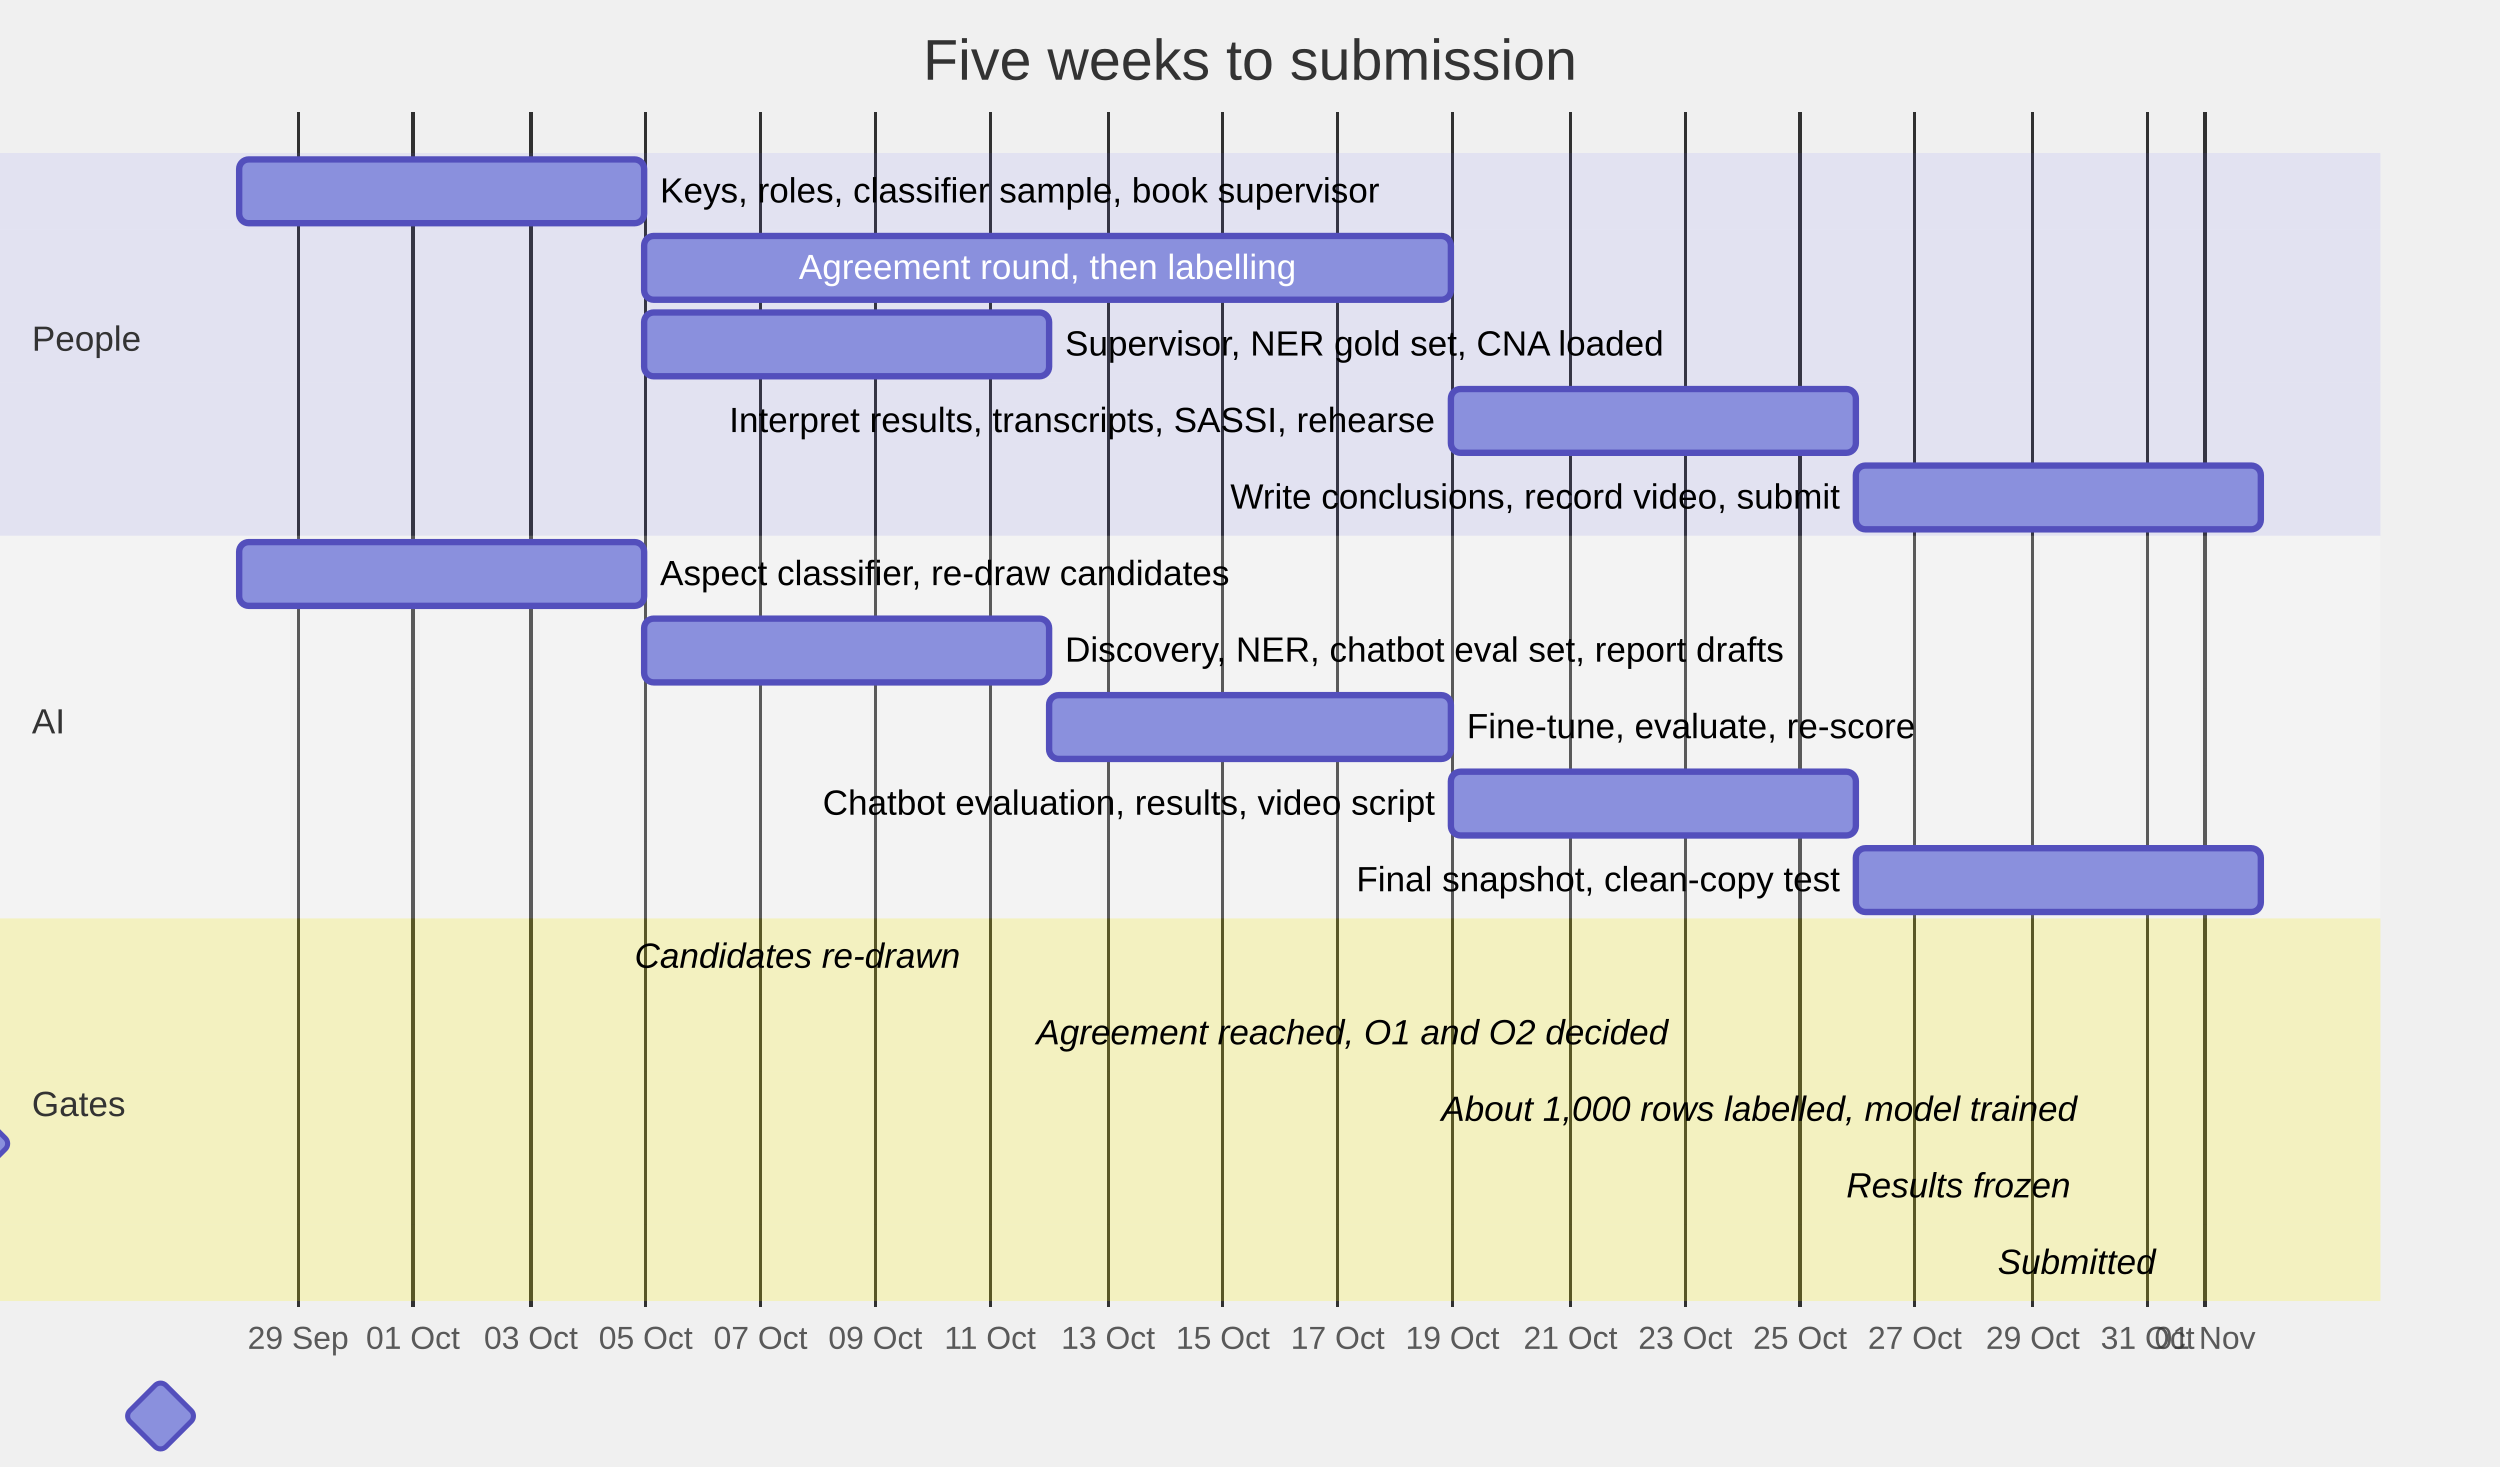
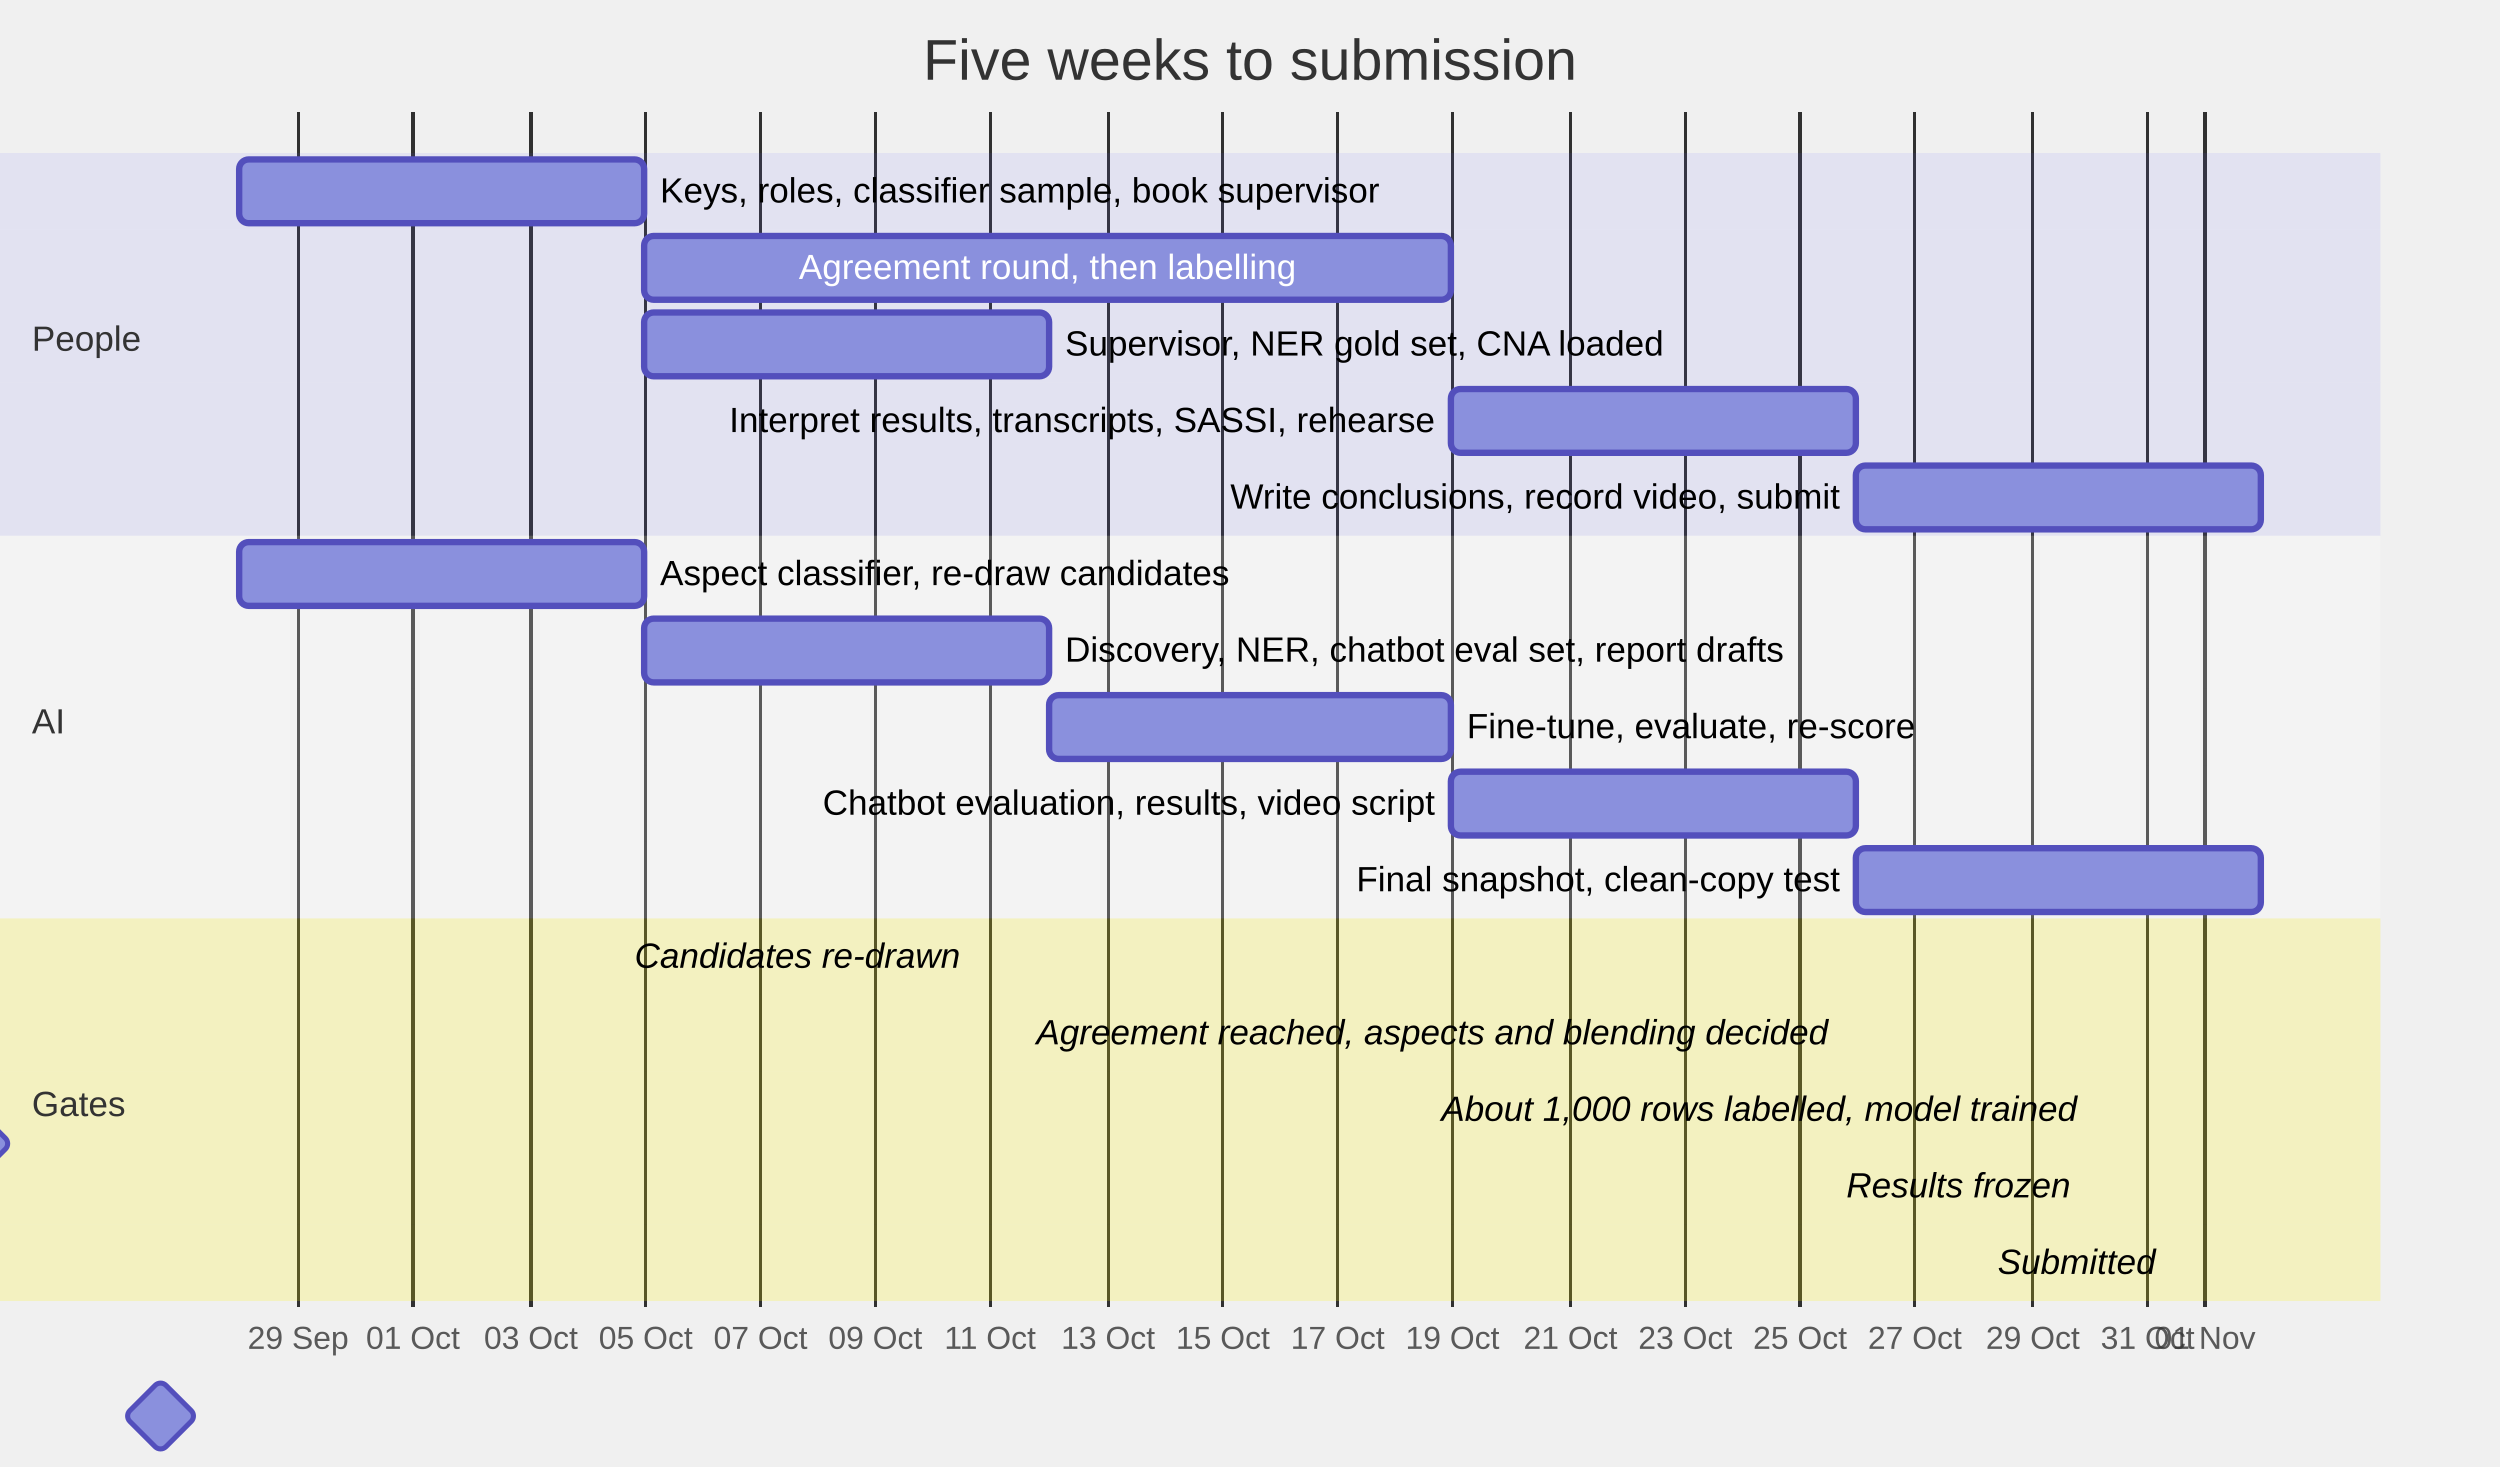
<svg xmlns="http://www.w3.org/2000/svg" id="my-svg" width="100%" viewBox="0 0 784 460" style="max-width: 784px; background-color: white;" role="graphics-document document" aria-roledescription="gantt" aria-describedby="chart-desc-my-svg" aria-labelledby="chart-title-my-svg">
  <style>#my-svg{font-family:"trebuchet ms",verdana,arial,sans-serif;font-size:16px;fill:#333;}@keyframes edge-animation-frame{from{stroke-dashoffset:0;}}@keyframes dash{to{stroke-dashoffset:0;}}#my-svg .edge-animation-slow{stroke-dasharray:9,5!important;stroke-dashoffset:900;animation:dash 50s linear infinite;stroke-linecap:round;}#my-svg .edge-animation-fast{stroke-dasharray:9,5!important;stroke-dashoffset:900;animation:dash 20s linear infinite;stroke-linecap:round;}#my-svg .error-icon{fill:#552222;}#my-svg .error-text{fill:#552222;stroke:#552222;}#my-svg .edge-thickness-normal{stroke-width:1px;}#my-svg .edge-thickness-thick{stroke-width:3.5px;}#my-svg .edge-pattern-solid{stroke-dasharray:0;}#my-svg .edge-thickness-invisible{stroke-width:0;fill:none;}#my-svg .edge-pattern-dashed{stroke-dasharray:3;}#my-svg .edge-pattern-dotted{stroke-dasharray:2;}#my-svg .marker{fill:#333333;stroke:#333333;}#my-svg .marker.cross{stroke:#333333;}#my-svg svg{font-family:"trebuchet ms",verdana,arial,sans-serif;font-size:16px;}#my-svg p{margin:0;}#my-svg .mermaid-main-font{font-family:"trebuchet ms",verdana,arial,sans-serif;}#my-svg .exclude-range{fill:#eeeeee;}#my-svg .section{stroke:none;opacity:0.2;}#my-svg .section0{fill:rgba(102, 102, 255, 0.49);}#my-svg .section2{fill:#fff400;}#my-svg .section1,#my-svg .section3{fill:white;opacity:0.2;}#my-svg .sectionTitle0{fill:#333;}#my-svg .sectionTitle1{fill:#333;}#my-svg .sectionTitle2{fill:#333;}#my-svg .sectionTitle3{fill:#333;}#my-svg .sectionTitle{text-anchor:start;font-family:"trebuchet ms",verdana,arial,sans-serif;}#my-svg .grid .tick{stroke:lightgrey;opacity:0.8;shape-rendering:crispEdges;}#my-svg .grid .tick text{font-family:"trebuchet ms",verdana,arial,sans-serif;fill:#333;}#my-svg .grid path{stroke-width:0;}#my-svg .today{fill:none;stroke:red;stroke-width:2px;}#my-svg .task{stroke-width:2;}#my-svg .taskText{text-anchor:middle;font-family:"trebuchet ms",verdana,arial,sans-serif;}#my-svg .taskTextOutsideRight{fill:black;text-anchor:start;font-family:"trebuchet ms",verdana,arial,sans-serif;}#my-svg .taskTextOutsideLeft{fill:black;text-anchor:end;}#my-svg .task.clickable{cursor:pointer;}#my-svg .taskText.clickable{cursor:pointer;fill:#003163!important;font-weight:bold;}#my-svg .taskTextOutsideLeft.clickable{cursor:pointer;fill:#003163!important;font-weight:bold;}#my-svg .taskTextOutsideRight.clickable{cursor:pointer;fill:#003163!important;font-weight:bold;}#my-svg .taskText0,#my-svg .taskText1,#my-svg .taskText2,#my-svg .taskText3{fill:white;}#my-svg .task0,#my-svg .task1,#my-svg .task2,#my-svg .task3{fill:#8a90dd;stroke:#534fbc;}#my-svg .taskTextOutside0,#my-svg .taskTextOutside2{fill:black;}#my-svg .taskTextOutside1,#my-svg .taskTextOutside3{fill:black;}#my-svg .active0,#my-svg .active1,#my-svg .active2,#my-svg .active3{fill:#bfc7ff;stroke:#534fbc;}#my-svg .activeText0,#my-svg .activeText1,#my-svg .activeText2,#my-svg .activeText3{fill:black!important;}#my-svg .done0,#my-svg .done1,#my-svg .done2,#my-svg .done3{stroke:grey;fill:lightgrey;stroke-width:2;}#my-svg .doneText0,#my-svg .doneText1,#my-svg .doneText2,#my-svg .doneText3{fill:black!important;}#my-svg .doneText0.taskTextOutsideLeft,#my-svg .doneText0.taskTextOutsideRight,#my-svg .doneText1.taskTextOutsideLeft,#my-svg .doneText1.taskTextOutsideRight,#my-svg .doneText2.taskTextOutsideLeft,#my-svg .doneText2.taskTextOutsideRight,#my-svg .doneText3.taskTextOutsideLeft,#my-svg .doneText3.taskTextOutsideRight{fill:black!important;}#my-svg .crit0,#my-svg .crit1,#my-svg .crit2,#my-svg .crit3{stroke:#ff8888;fill:red;stroke-width:2;}#my-svg .activeCrit0,#my-svg .activeCrit1,#my-svg .activeCrit2,#my-svg .activeCrit3{stroke:#ff8888;fill:#bfc7ff;stroke-width:2;}#my-svg .doneCrit0,#my-svg .doneCrit1,#my-svg .doneCrit2,#my-svg .doneCrit3{stroke:#ff8888;fill:lightgrey;stroke-width:2;cursor:pointer;shape-rendering:crispEdges;}#my-svg .milestone{transform:rotate(45deg) scale(0.8,0.8);}#my-svg .milestoneText{font-style:italic;}#my-svg .doneCritText0,#my-svg .doneCritText1,#my-svg .doneCritText2,#my-svg .doneCritText3{fill:black!important;}#my-svg .doneCritText0.taskTextOutsideLeft,#my-svg .doneCritText0.taskTextOutsideRight,#my-svg .doneCritText1.taskTextOutsideLeft,#my-svg .doneCritText1.taskTextOutsideRight,#my-svg .doneCritText2.taskTextOutsideLeft,#my-svg .doneCritText2.taskTextOutsideRight,#my-svg .doneCritText3.taskTextOutsideLeft,#my-svg .doneCritText3.taskTextOutsideRight{fill:black!important;}#my-svg .vert{stroke:navy;}#my-svg .vertText{font-size:15px;text-anchor:middle;fill:navy!important;}#my-svg .activeCritText0,#my-svg .activeCritText1,#my-svg .activeCritText2,#my-svg .activeCritText3{fill:black!important;}#my-svg .titleText{text-anchor:middle;font-size:18px;fill:#333;font-family:"trebuchet ms",verdana,arial,sans-serif;}#my-svg .node .neo-node{stroke:#9370DB;}#my-svg [data-look="neo"].node rect,#my-svg [data-look="neo"].cluster rect,#my-svg [data-look="neo"].node polygon{stroke:#9370DB;filter:drop-shadow(1px 2px 2px rgba(185, 185, 185, 1));}#my-svg [data-look="neo"].node path{stroke:#9370DB;stroke-width:1px;}#my-svg [data-look="neo"].node .outer-path{filter:drop-shadow(1px 2px 2px rgba(185, 185, 185, 1));}#my-svg [data-look="neo"].node .neo-line path{stroke:#9370DB;filter:none;}#my-svg [data-look="neo"].node circle{stroke:#9370DB;filter:drop-shadow(1px 2px 2px rgba(185, 185, 185, 1));}#my-svg [data-look="neo"].node circle .state-start{fill:#000000;}#my-svg [data-look="neo"].icon-shape .icon{fill:#9370DB;filter:drop-shadow(1px 2px 2px rgba(185, 185, 185, 1));}#my-svg [data-look="neo"].icon-shape .icon-neo path{stroke:#9370DB;filter:drop-shadow(1px 2px 2px rgba(185, 185, 185, 1));}#my-svg :root{--mermaid-font-family:"trebuchet ms",verdana,arial,sans-serif;}</style>
  <g />
  <g class="grid" transform="translate(75, 410)" fill="none" font-size="10" font-family="sans-serif" text-anchor="middle">
    <path class="domain" stroke="currentColor" d="M0.5,-375V0.5H634.5V-375" />
    <g class="tick" opacity="1" transform="translate(18.5,0)">
      <line stroke="currentColor" y2="-375" />
      <text fill="#000" y="3" dy="1em" stroke="none" font-size="10" style="text-anchor: middle;">29 Sep</text>
    </g>
    <g class="tick" opacity="1" transform="translate(54.5,0)">
      <line stroke="currentColor" y2="-375" />
      <text fill="#000" y="3" dy="1em" stroke="none" font-size="10" style="text-anchor: middle;">01 Oct</text>
    </g>
    <g class="tick" opacity="1" transform="translate(91.5,0)">
      <line stroke="currentColor" y2="-375" />
      <text fill="#000" y="3" dy="1em" stroke="none" font-size="10" style="text-anchor: middle;">03 Oct</text>
    </g>
    <g class="tick" opacity="1" transform="translate(127.5,0)">
      <line stroke="currentColor" y2="-375" />
      <text fill="#000" y="3" dy="1em" stroke="none" font-size="10" style="text-anchor: middle;">05 Oct</text>
    </g>
    <g class="tick" opacity="1" transform="translate(163.5,0)">
      <line stroke="currentColor" y2="-375" />
      <text fill="#000" y="3" dy="1em" stroke="none" font-size="10" style="text-anchor: middle;">07 Oct</text>
    </g>
    <g class="tick" opacity="1" transform="translate(199.5,0)">
      <line stroke="currentColor" y2="-375" />
      <text fill="#000" y="3" dy="1em" stroke="none" font-size="10" style="text-anchor: middle;">09 Oct</text>
    </g>
    <g class="tick" opacity="1" transform="translate(235.5,0)">
      <line stroke="currentColor" y2="-375" />
      <text fill="#000" y="3" dy="1em" stroke="none" font-size="10" style="text-anchor: middle;">11 Oct</text>
    </g>
    <g class="tick" opacity="1" transform="translate(272.5,0)">
      <line stroke="currentColor" y2="-375" />
      <text fill="#000" y="3" dy="1em" stroke="none" font-size="10" style="text-anchor: middle;">13 Oct</text>
    </g>
    <g class="tick" opacity="1" transform="translate(308.5,0)">
      <line stroke="currentColor" y2="-375" />
      <text fill="#000" y="3" dy="1em" stroke="none" font-size="10" style="text-anchor: middle;">15 Oct</text>
    </g>
    <g class="tick" opacity="1" transform="translate(344.5,0)">
      <line stroke="currentColor" y2="-375" />
      <text fill="#000" y="3" dy="1em" stroke="none" font-size="10" style="text-anchor: middle;">17 Oct</text>
    </g>
    <g class="tick" opacity="1" transform="translate(380.5,0)">
      <line stroke="currentColor" y2="-375" />
      <text fill="#000" y="3" dy="1em" stroke="none" font-size="10" style="text-anchor: middle;">19 Oct</text>
    </g>
    <g class="tick" opacity="1" transform="translate(417.5,0)">
      <line stroke="currentColor" y2="-375" />
      <text fill="#000" y="3" dy="1em" stroke="none" font-size="10" style="text-anchor: middle;">21 Oct</text>
    </g>
    <g class="tick" opacity="1" transform="translate(453.5,0)">
      <line stroke="currentColor" y2="-375" />
      <text fill="#000" y="3" dy="1em" stroke="none" font-size="10" style="text-anchor: middle;">23 Oct</text>
    </g>
    <g class="tick" opacity="1" transform="translate(489.5,0)">
      <line stroke="currentColor" y2="-375" />
      <text fill="#000" y="3" dy="1em" stroke="none" font-size="10" style="text-anchor: middle;">25 Oct</text>
    </g>
    <g class="tick" opacity="1" transform="translate(525.5,0)">
      <line stroke="currentColor" y2="-375" />
      <text fill="#000" y="3" dy="1em" stroke="none" font-size="10" style="text-anchor: middle;">27 Oct</text>
    </g>
    <g class="tick" opacity="1" transform="translate(562.5,0)">
      <line stroke="currentColor" y2="-375" />
      <text fill="#000" y="3" dy="1em" stroke="none" font-size="10" style="text-anchor: middle;">29 Oct</text>
    </g>
    <g class="tick" opacity="1" transform="translate(598.5,0)">
      <line stroke="currentColor" y2="-375" />
      <text fill="#000" y="3" dy="1em" stroke="none" font-size="10" style="text-anchor: middle;">31 Oct</text>
    </g>
    <g class="tick" opacity="1" transform="translate(616.5,0)">
      <line stroke="currentColor" y2="-375" />
      <text fill="#000" y="3" dy="1em" stroke="none" font-size="10" style="text-anchor: middle;">01 Nov</text>
    </g>
  </g>
  <g>
    <rect x="0" y="48" width="746.5" height="24" class="section section0" />
    <rect x="0" y="168" width="746.5" height="24" class="section section1" />
    <rect x="0" y="288" width="746.5" height="24" class="section section2" />
    <rect x="0" y="72" width="746.5" height="24" class="section section0" />
    <rect x="0" y="96" width="746.5" height="24" class="section section0" />
    <rect x="0" y="192" width="746.5" height="24" class="section section1" />
    <rect x="0" y="312" width="746.5" height="24" class="section section2" />
    <rect x="0" y="216" width="746.5" height="24" class="section section1" />
    <rect x="0" y="336" width="746.5" height="24" class="section section2" />
    <rect x="0" y="120" width="746.5" height="24" class="section section0" />
    <rect x="0" y="240" width="746.5" height="24" class="section section1" />
    <rect x="0" y="360" width="746.5" height="24" class="section section2" />
    <rect x="0" y="144" width="746.5" height="24" class="section section0" />
    <rect x="0" y="264" width="746.5" height="24" class="section section1" />
    <rect x="0" y="384" width="746.5" height="24" class="section section2" />
  </g>
  <g>
    <rect id="my-svg-p1" rx="3" ry="3" x="75" y="50" width="127" height="20" transform-origin="138.5px 60px" class="task task0" />
    <rect id="my-svg-a1" rx="3" ry="3" x="75" y="170" width="127" height="20" transform-origin="138.5px 180px" class="task task1" />
    <rect id="my-svg-g1" rx="3" ry="3" x="174" y="290" width="20" height="20" transform-origin="184px 300px" class="task milestone  task2" />
    <rect id="my-svg-p2" rx="3" ry="3" x="202" y="74" width="253" height="20" transform-origin="328.5px 84px" class="task task0" />
    <rect id="my-svg-p3" rx="3" ry="3" x="202" y="98" width="127" height="20" transform-origin="265.5px 108px" class="task task0" />
    <rect id="my-svg-a2" rx="3" ry="3" x="202" y="194" width="127" height="20" transform-origin="265.5px 204px" class="task task1" />
    <rect id="my-svg-g2" rx="3" ry="3" x="300" y="314" width="20" height="20" transform-origin="310px 324px" class="task milestone  task2" />
    <rect id="my-svg-a3" rx="3" ry="3" x="329" y="218" width="126" height="20" transform-origin="392px 228px" class="task task1" />
    <rect id="my-svg-g3" rx="3" ry="3" x="427" y="338" width="20" height="20" transform-origin="437px 348px" class="task milestone  task2" />
    <rect id="my-svg-p4" rx="3" ry="3" x="455" y="122" width="127" height="20" transform-origin="518.5px 132px" class="task task0" />
    <rect id="my-svg-a4" rx="3" ry="3" x="455" y="242" width="127" height="20" transform-origin="518.5px 252px" class="task task1" />
    <rect id="my-svg-g4" rx="3" ry="3" x="554" y="362" width="20" height="20" transform-origin="564px 372px" class="task milestone  task2" />
    <rect id="my-svg-p5" rx="3" ry="3" x="582" y="146" width="127" height="20" transform-origin="645.5px 156px" class="task task0" />
    <rect id="my-svg-a5" rx="3" ry="3" x="582" y="266" width="127" height="20" transform-origin="645.5px 276px" class="task task1" />
    <rect id="my-svg-g5" rx="3" ry="3" x="681" y="386" width="20" height="20" transform-origin="691px 396px" class="task milestone  task2" />
    <text id="my-svg-p1-text" font-size="11" x="207" y="63.5" class="taskTextOutsideRight taskTextOutside0  width-226.65625">Keys, roles, classifier sample, book supervisor   </text>
    <text id="my-svg-a1-text" font-size="11" x="207" y="183.5" class="taskTextOutsideRight taskTextOutside1  width-181.1875">Aspect classifier, re-draw candidates             </text>
    <text id="my-svg-g1-text" font-size="11" x="199" y="303.5" class="taskTextOutsideRight taskTextOutside2  milestoneText width-102.375">Candidates re-drawn                               </text>
    <text id="my-svg-p2-text" font-size="11" x="328.5" y="87.5" class="taskText taskText0  width-160.796875">Agreement round, then labelling                   </text>
    <text id="my-svg-p3-text" font-size="11" x="334" y="111.5" class="taskTextOutsideRight taskTextOutside0  width-181.53125">Supervisor, NER gold set, CNA loaded              </text>
    <text id="my-svg-a2-text" font-size="11" x="334" y="207.5" class="taskTextOutsideRight taskTextOutside1  width-229.96875">Discovery, NER, chatbot eval set, report drafts   </text>
-     <text id="my-svg-g2-text" font-size="11" x="325" y="327.5" class="taskTextOutsideRight taskTextOutside2  milestoneText width-197.28125">Agreement reached, O1 and O2 decided              </text>
+     <text id="my-svg-g2-text" font-size="11" x="325" y="327.5" class="taskTextOutsideRight taskTextOutside2  milestoneText width-249.71875">Agreement reached, aspects and blending decided   </text>
    <text id="my-svg-a3-text" font-size="11" x="460" y="231.5" class="taskTextOutsideRight taskTextOutside1  width-145">Fine-tune, evaluate, re-score                     </text>
    <text id="my-svg-g3-text" font-size="11" x="452" y="351.5" class="taskTextOutsideRight taskTextOutside2  milestoneText width-205.296875">About 1,000 rows labelled, model trained          </text>
    <text id="my-svg-p4-text" font-size="11" x="450" y="135.5" class="taskTextOutsideLeft taskTextOutside0">Interpret results, transcripts, SASSI, rehearse   </text>
    <text id="my-svg-a4-text" font-size="11" x="450" y="255.5" class="taskTextOutsideLeft taskTextOutside1">Chatbot evaluation, results, video script         </text>
    <text id="my-svg-g4-text" font-size="11" x="579" y="375.5" class="taskTextOutsideRight taskTextOutside2  milestoneText width-69.265625">Results frozen                                    </text>
    <text id="my-svg-p5-text" font-size="11" x="577" y="159.5" class="taskTextOutsideLeft taskTextOutside0">Write conclusions, record video, submit           </text>
    <text id="my-svg-a5-text" font-size="11" x="577" y="279.5" class="taskTextOutsideLeft taskTextOutside1">Final snapshot, clean-copy test                   </text>
    <text id="my-svg-g5-text" font-size="11" x="676" y="399.5" class="taskTextOutsideLeft taskTextOutside2  milestoneText">Submitted                                         </text>
  </g>
  <g>
    <text dy="0em" x="10" y="110" font-size="11" class="sectionTitle sectionTitle0">
      <tspan alignment-baseline="central" x="10">People</tspan>
    </text>
    <text dy="0em" x="10" y="230" font-size="11" class="sectionTitle sectionTitle1">
      <tspan alignment-baseline="central" x="10">AI</tspan>
    </text>
    <text dy="0em" x="10" y="350" font-size="11" class="sectionTitle sectionTitle2">
      <tspan alignment-baseline="central" x="10">Gates</tspan>
    </text>
  </g>
  <text x="392" y="25" class="titleText">Five weeks to submission</text>
</svg>
